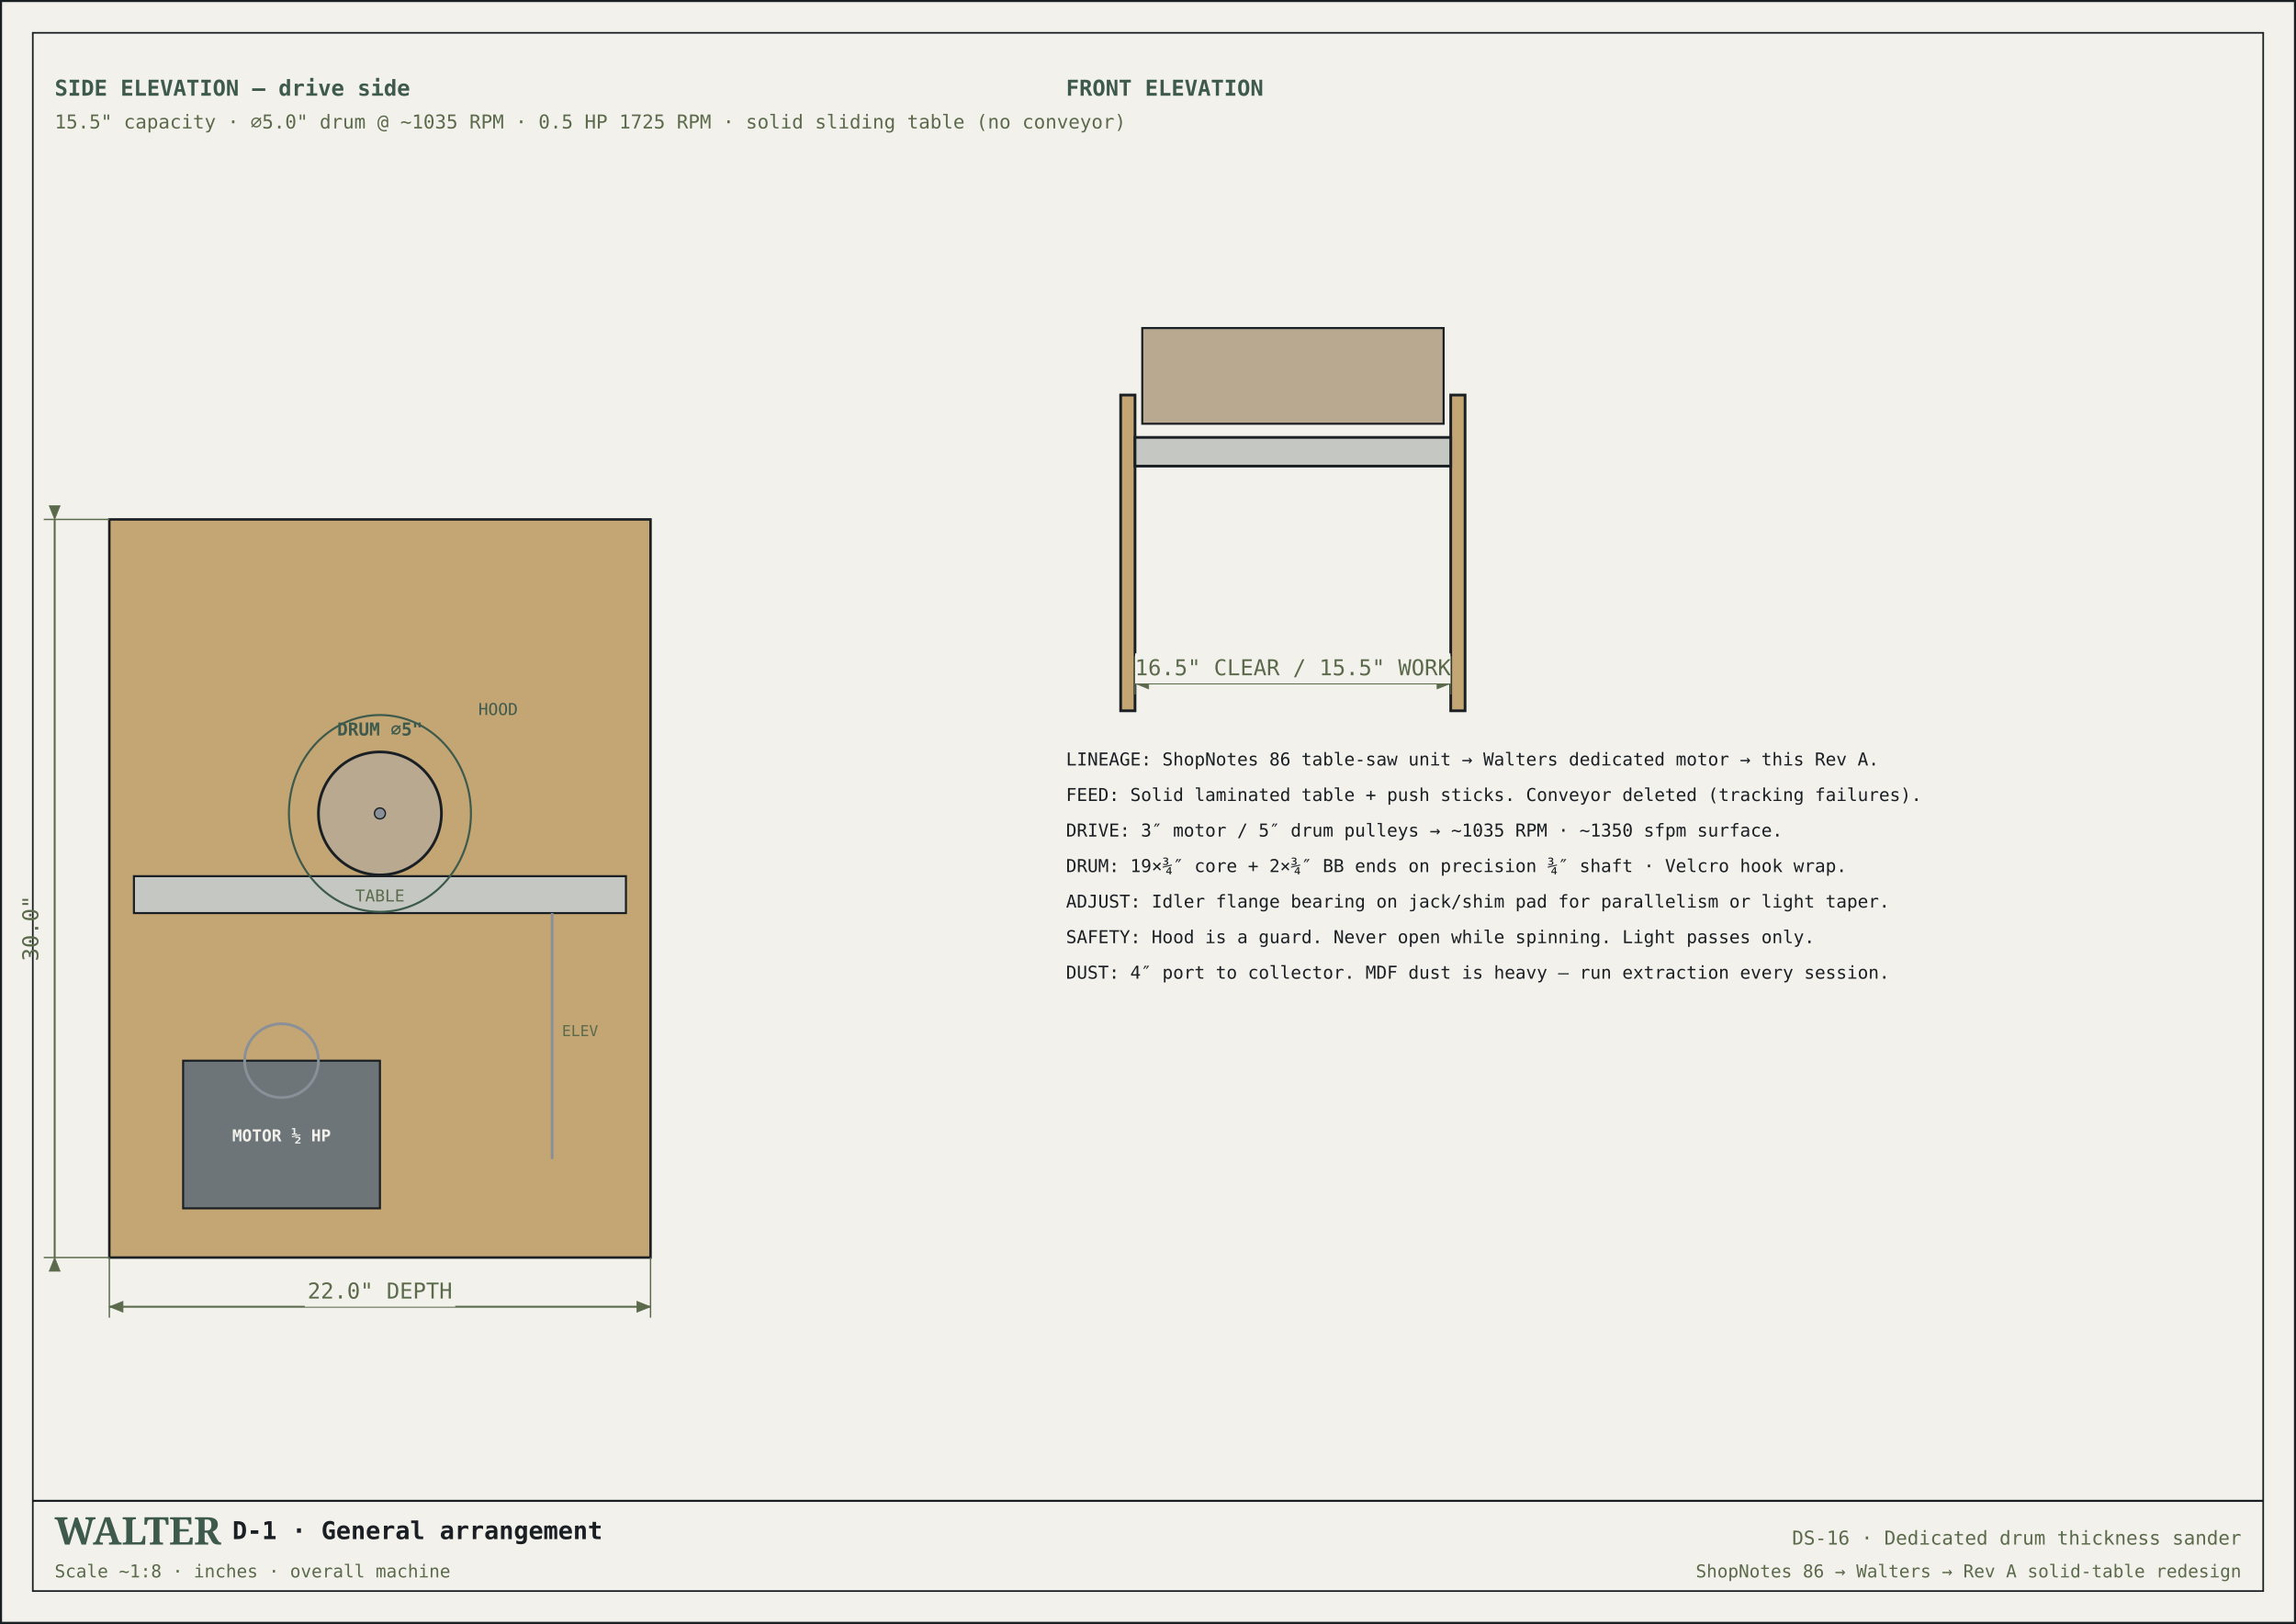
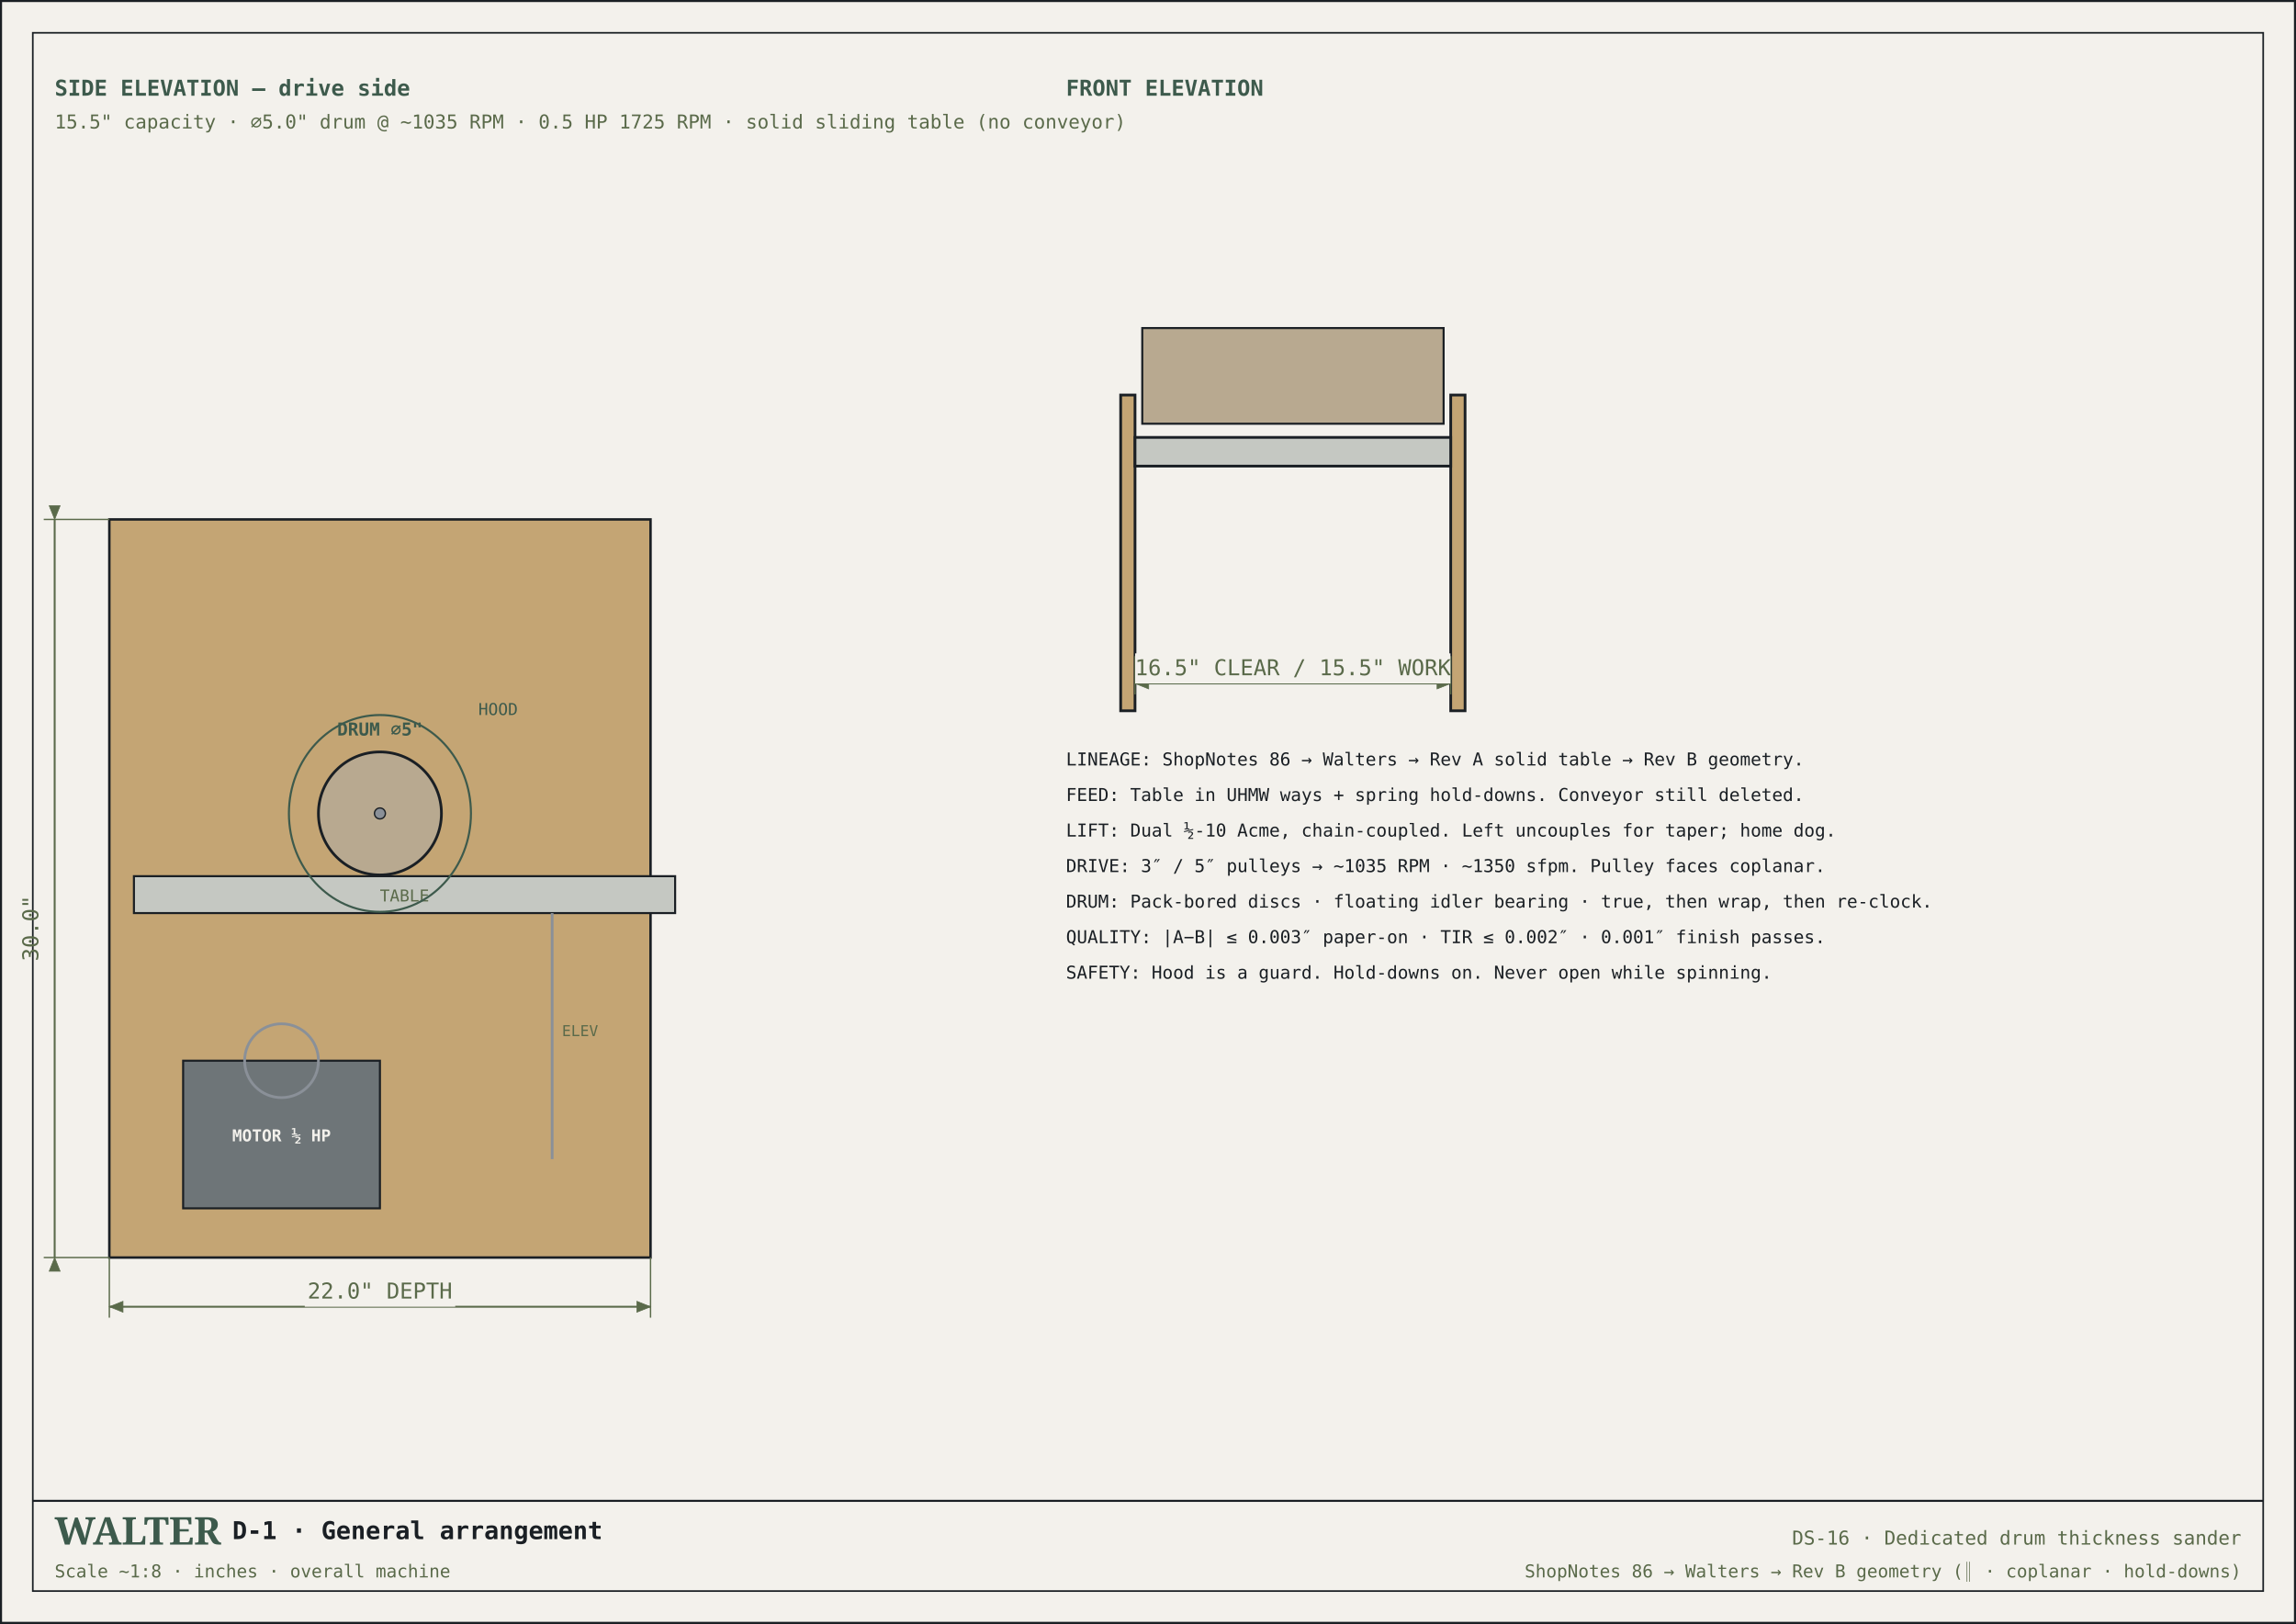
<svg xmlns="http://www.w3.org/2000/svg" width="1680" height="1188" viewBox="0 0 1680 1188">
  <rect x="0.0" y="0.0" width="1680.0" height="1188.0" fill="#f3f1ec" stroke="#1a1f24" stroke-width="3" />
  <rect x="24.0" y="24.0" width="1632.0" height="1140.0" fill="none" stroke="#1a1f24" stroke-width="1.2" />
  <line x1="24.0" y1="1098.0" x2="1656.0" y2="1098.0" stroke="#1a1f24" stroke-width="1.5" />
  <text x="40.0" y="1130.0" font-family="Georgia, serif" font-size="28" fill="#3d5a4c" text-anchor="start" font-weight="600">WALTER</text>
  <text x="170.0" y="1126.0" font-family="IBM Plex Mono, Menlo, monospace" font-size="18" fill="#1a1f24" text-anchor="start" font-weight="600">D-1  ·  General arrangement</text>
  <text x="40.0" y="1154.0" font-family="IBM Plex Mono, Menlo, monospace" font-size="13" fill="#5a6a4a" text-anchor="start">Scale ~1:8 · inches · overall machine</text>
  <text x="1640.0" y="1130.0" font-family="IBM Plex Mono, Menlo, monospace" font-size="14" fill="#5a6a4a" text-anchor="end">DS-16 · Dedicated drum thickness sander</text>
-   <text x="1640.0" y="1154.0" font-family="IBM Plex Mono, Menlo, monospace" font-size="13" fill="#5a6a4a" text-anchor="end">ShopNotes 86 → Walters → Rev A solid-table redesign</text>
+   <text x="1640.0" y="1154.0" font-family="IBM Plex Mono, Menlo, monospace" font-size="13" fill="#5a6a4a" text-anchor="end">ShopNotes 86 → Walters → Rev B geometry (∥ · coplanar · hold-downs)</text>
  <text x="40.0" y="70.0" font-family="IBM Plex Mono, Menlo, monospace" font-size="16" fill="#3d5a4c" text-anchor="start" font-weight="600">SIDE ELEVATION — drive side</text>
  <text x="40.0" y="94.0" font-family="IBM Plex Mono, Menlo, monospace" font-size="14" fill="#5a6a4a" text-anchor="start">15.5" capacity · ⌀5.0" drum @ ~1035 RPM · 0.5 HP 1725 RPM · solid sliding table (no conveyor)</text>
  <rect x="80.0" y="380.0" width="396.0" height="540.0" fill="#c4a574" stroke="#1a1f24" stroke-width="1.8" />
-   <rect x="98.0" y="641.0" width="360.0" height="27.0" fill="#c5c8c2" stroke="#1a1f24" stroke-width="1.5" />
-   <text x="278.0" y="659.5" font-family="IBM Plex Mono, Menlo, monospace" font-size="12" fill="#5a6a4a" text-anchor="middle">TABLE</text>
+   <rect x="98.0" y="641.0" width="396.0" height="27.0" fill="#c5c8c2" stroke="#1a1f24" stroke-width="1.5" />
+   <text x="296.0" y="659.5" font-family="IBM Plex Mono, Menlo, monospace" font-size="12" fill="#5a6a4a" text-anchor="middle">TABLE</text>
  <circle cx="278.0" cy="595.1" r="45.0" fill="#b8a990" stroke="#1a1f24" stroke-width="2" />
  <circle cx="278.0" cy="595.1" r="4.0" fill="#8a9098" stroke="#1a1f24" stroke-width="1" />
  <text x="278.0" y="538.1" font-family="IBM Plex Mono, Menlo, monospace" font-size="13" fill="#3d5a4c" text-anchor="middle" font-weight="600">DRUM ⌀5"</text>
  <ellipse cx="278.0" cy="595.1" rx="66.6" ry="72.0" fill="none" stroke="#3d5a4c" stroke-width="1.5" />
  <text x="350.0" y="523.1" font-family="IBM Plex Mono, Menlo, monospace" font-size="12" fill="#3d5a4c" text-anchor="start">HOOD</text>
  <rect x="134.0" y="776.0" width="144.0" height="108.0" fill="#6e7578" stroke="#1a1f24" stroke-width="1.5" />
  <text x="206.0" y="835.0" font-family="IBM Plex Mono, Menlo, monospace" font-size="12" fill="#f3f1ec" text-anchor="middle" font-weight="600">MOTOR ½ HP</text>
  <circle cx="206.0" cy="776.0" r="27.0" fill="none" stroke="#8a9098" stroke-width="2" />
  <line x1="404.0" y1="668.0" x2="404.0" y2="848.0" stroke="#8a9098" stroke-width="2" />
  <text x="411.2" y="758.0" font-family="IBM Plex Mono, Menlo, monospace" font-size="11" fill="#5a6a4a" text-anchor="start">ELEV</text>
  <line x1="80.0" y1="920.0" x2="80.0" y2="964.0" stroke="#5a6a4a" stroke-width="1" />
  <line x1="476.0" y1="920.0" x2="476.0" y2="964.0" stroke="#5a6a4a" stroke-width="1" />
  <line x1="80.0" y1="956.0" x2="476.0" y2="956.0" stroke="#5a6a4a" stroke-width="1.4" />
  <polygon points="80.0,956.0 90.0,952.0 90.0,960.0" fill="#5a6a4a" stroke="#5a6a4a" stroke-width="0.5" />
  <polygon points="476.0,956.0 466.0,952.0 466.0,960.0" fill="#5a6a4a" stroke="#5a6a4a" stroke-width="0.5" />
  <rect x="223.0" y="934.0" width="110.1" height="22.0" fill="#f3f1ec" />
  <text x="278.0" y="950.0" font-family="IBM Plex Mono, Menlo, monospace" font-size="16" fill="#5a6a4a" text-anchor="middle">22.0" DEPTH</text>
  <line x1="80.0" y1="920.0" x2="32.0" y2="920.0" stroke="#5a6a4a" stroke-width="1" />
  <line x1="80.0" y1="380.0" x2="32.0" y2="380.0" stroke="#5a6a4a" stroke-width="1" />
  <line x1="40.0" y1="920.0" x2="40.0" y2="380.0" stroke="#5a6a4a" stroke-width="1.4" />
  <polygon points="40.0,920.0 36.0,930.0 44.0,930.0" fill="#5a6a4a" stroke="#5a6a4a" stroke-width="0.5" />
  <polygon points="40.0,380.0 36.0,370.0 44.0,370.0" fill="#5a6a4a" stroke="#5a6a4a" stroke-width="0.5" />
  <text x="28.0" y="655.0" font-family="IBM Plex Mono, Menlo, monospace" font-size="16" fill="#5a6a4a" text-anchor="end" transform="rotate(-90 28.0 655.0)">30.0"</text>
  <text x="780.0" y="70.0" font-family="IBM Plex Mono, Menlo, monospace" font-size="16" fill="#3d5a4c" text-anchor="start" font-weight="600">FRONT ELEVATION</text>
  <rect x="820.0" y="289.0" width="10.5" height="231.0" fill="#c4a574" stroke="#1a1f24" stroke-width="2" />
  <rect x="1061.5" y="289.0" width="10.5" height="231.0" fill="#c4a574" stroke="#1a1f24" stroke-width="2" />
  <rect x="835.8" y="240.0" width="220.5" height="70.0" fill="#b8a990" stroke="#1a1f24" stroke-width="1.5" />
  <rect x="830.5" y="320.0" width="231.0" height="21.0" fill="#c5c8c2" stroke="#1a1f24" stroke-width="2" />
  <line x1="830.5" y1="480.0" x2="830.5" y2="508.0" stroke="#5a6a4a" stroke-width="1" />
  <line x1="1061.5" y1="480.0" x2="1061.5" y2="508.0" stroke="#5a6a4a" stroke-width="1" />
  <line x1="830.5" y1="500.0" x2="1061.5" y2="500.0" stroke="#5a6a4a" stroke-width="1.4" />
  <polygon points="830.5,500.0 840.5,496.0 840.5,504.0" fill="#5a6a4a" stroke="#5a6a4a" stroke-width="0.5" />
  <polygon points="1061.5,500.0 1051.5,496.0 1051.5,504.0" fill="#5a6a4a" stroke="#5a6a4a" stroke-width="0.5" />
  <rect x="830.6" y="478.0" width="230.7" height="22.0" fill="#f3f1ec" />
  <text x="946.0" y="494.0" font-family="IBM Plex Mono, Menlo, monospace" font-size="16" fill="#5a6a4a" text-anchor="middle">16.5" CLEAR / 15.5" WORK</text>
-   <text x="780.0" y="560.0" font-family="IBM Plex Mono, Menlo, monospace" font-size="13" fill="#1a1f24" text-anchor="start">LINEAGE: ShopNotes 86 table-saw unit → Walters dedicated motor → this Rev A.</text>
-   <text x="780.0" y="586.0" font-family="IBM Plex Mono, Menlo, monospace" font-size="13" fill="#1a1f24" text-anchor="start">FEED: Solid laminated table + push sticks. Conveyor deleted (tracking failures).</text>
-   <text x="780.0" y="612.0" font-family="IBM Plex Mono, Menlo, monospace" font-size="13" fill="#1a1f24" text-anchor="start">DRIVE: 3″ motor / 5″ drum pulleys → ~1035 RPM · ~1350 sfpm surface.</text>
-   <text x="780.0" y="638.0" font-family="IBM Plex Mono, Menlo, monospace" font-size="13" fill="#1a1f24" text-anchor="start">DRUM: 19×¾″ core + 2×¾″ BB ends on precision ¾″ shaft · Velcro hook wrap.</text>
-   <text x="780.0" y="664.0" font-family="IBM Plex Mono, Menlo, monospace" font-size="13" fill="#1a1f24" text-anchor="start">ADJUST: Idler flange bearing on jack/shim pad for parallelism or light taper.</text>
-   <text x="780.0" y="690.0" font-family="IBM Plex Mono, Menlo, monospace" font-size="13" fill="#1a1f24" text-anchor="start">SAFETY: Hood is a guard. Never open while spinning. Light passes only.</text>
-   <text x="780.0" y="716.0" font-family="IBM Plex Mono, Menlo, monospace" font-size="13" fill="#1a1f24" text-anchor="start">DUST: 4″ port to collector. MDF dust is heavy — run extraction every session.</text>
+   <text x="780.0" y="560.0" font-family="IBM Plex Mono, Menlo, monospace" font-size="13" fill="#1a1f24" text-anchor="start">LINEAGE: ShopNotes 86 → Walters → Rev A solid table → Rev B geometry.</text>
+   <text x="780.0" y="586.0" font-family="IBM Plex Mono, Menlo, monospace" font-size="13" fill="#1a1f24" text-anchor="start">FEED: Table in UHMW ways + spring hold-downs. Conveyor still deleted.</text>
+   <text x="780.0" y="612.0" font-family="IBM Plex Mono, Menlo, monospace" font-size="13" fill="#1a1f24" text-anchor="start">LIFT: Dual ½-10 Acme, chain-coupled. Left uncouples for taper; home dog.</text>
+   <text x="780.0" y="638.0" font-family="IBM Plex Mono, Menlo, monospace" font-size="13" fill="#1a1f24" text-anchor="start">DRIVE: 3″ / 5″ pulleys → ~1035 RPM · ~1350 sfpm. Pulley faces coplanar.</text>
+   <text x="780.0" y="664.0" font-family="IBM Plex Mono, Menlo, monospace" font-size="13" fill="#1a1f24" text-anchor="start">DRUM: Pack-bored discs · floating idler bearing · true, then wrap, then re-clock.</text>
+   <text x="780.0" y="690.0" font-family="IBM Plex Mono, Menlo, monospace" font-size="13" fill="#1a1f24" text-anchor="start">QUALITY: |A−B| ≤ 0.003″ paper-on · TIR ≤ 0.002″ · 0.001″ finish passes.</text>
+   <text x="780.0" y="716.0" font-family="IBM Plex Mono, Menlo, monospace" font-size="13" fill="#1a1f24" text-anchor="start">SAFETY: Hood is a guard. Hold-downs on. Never open while spinning.</text>
</svg>
